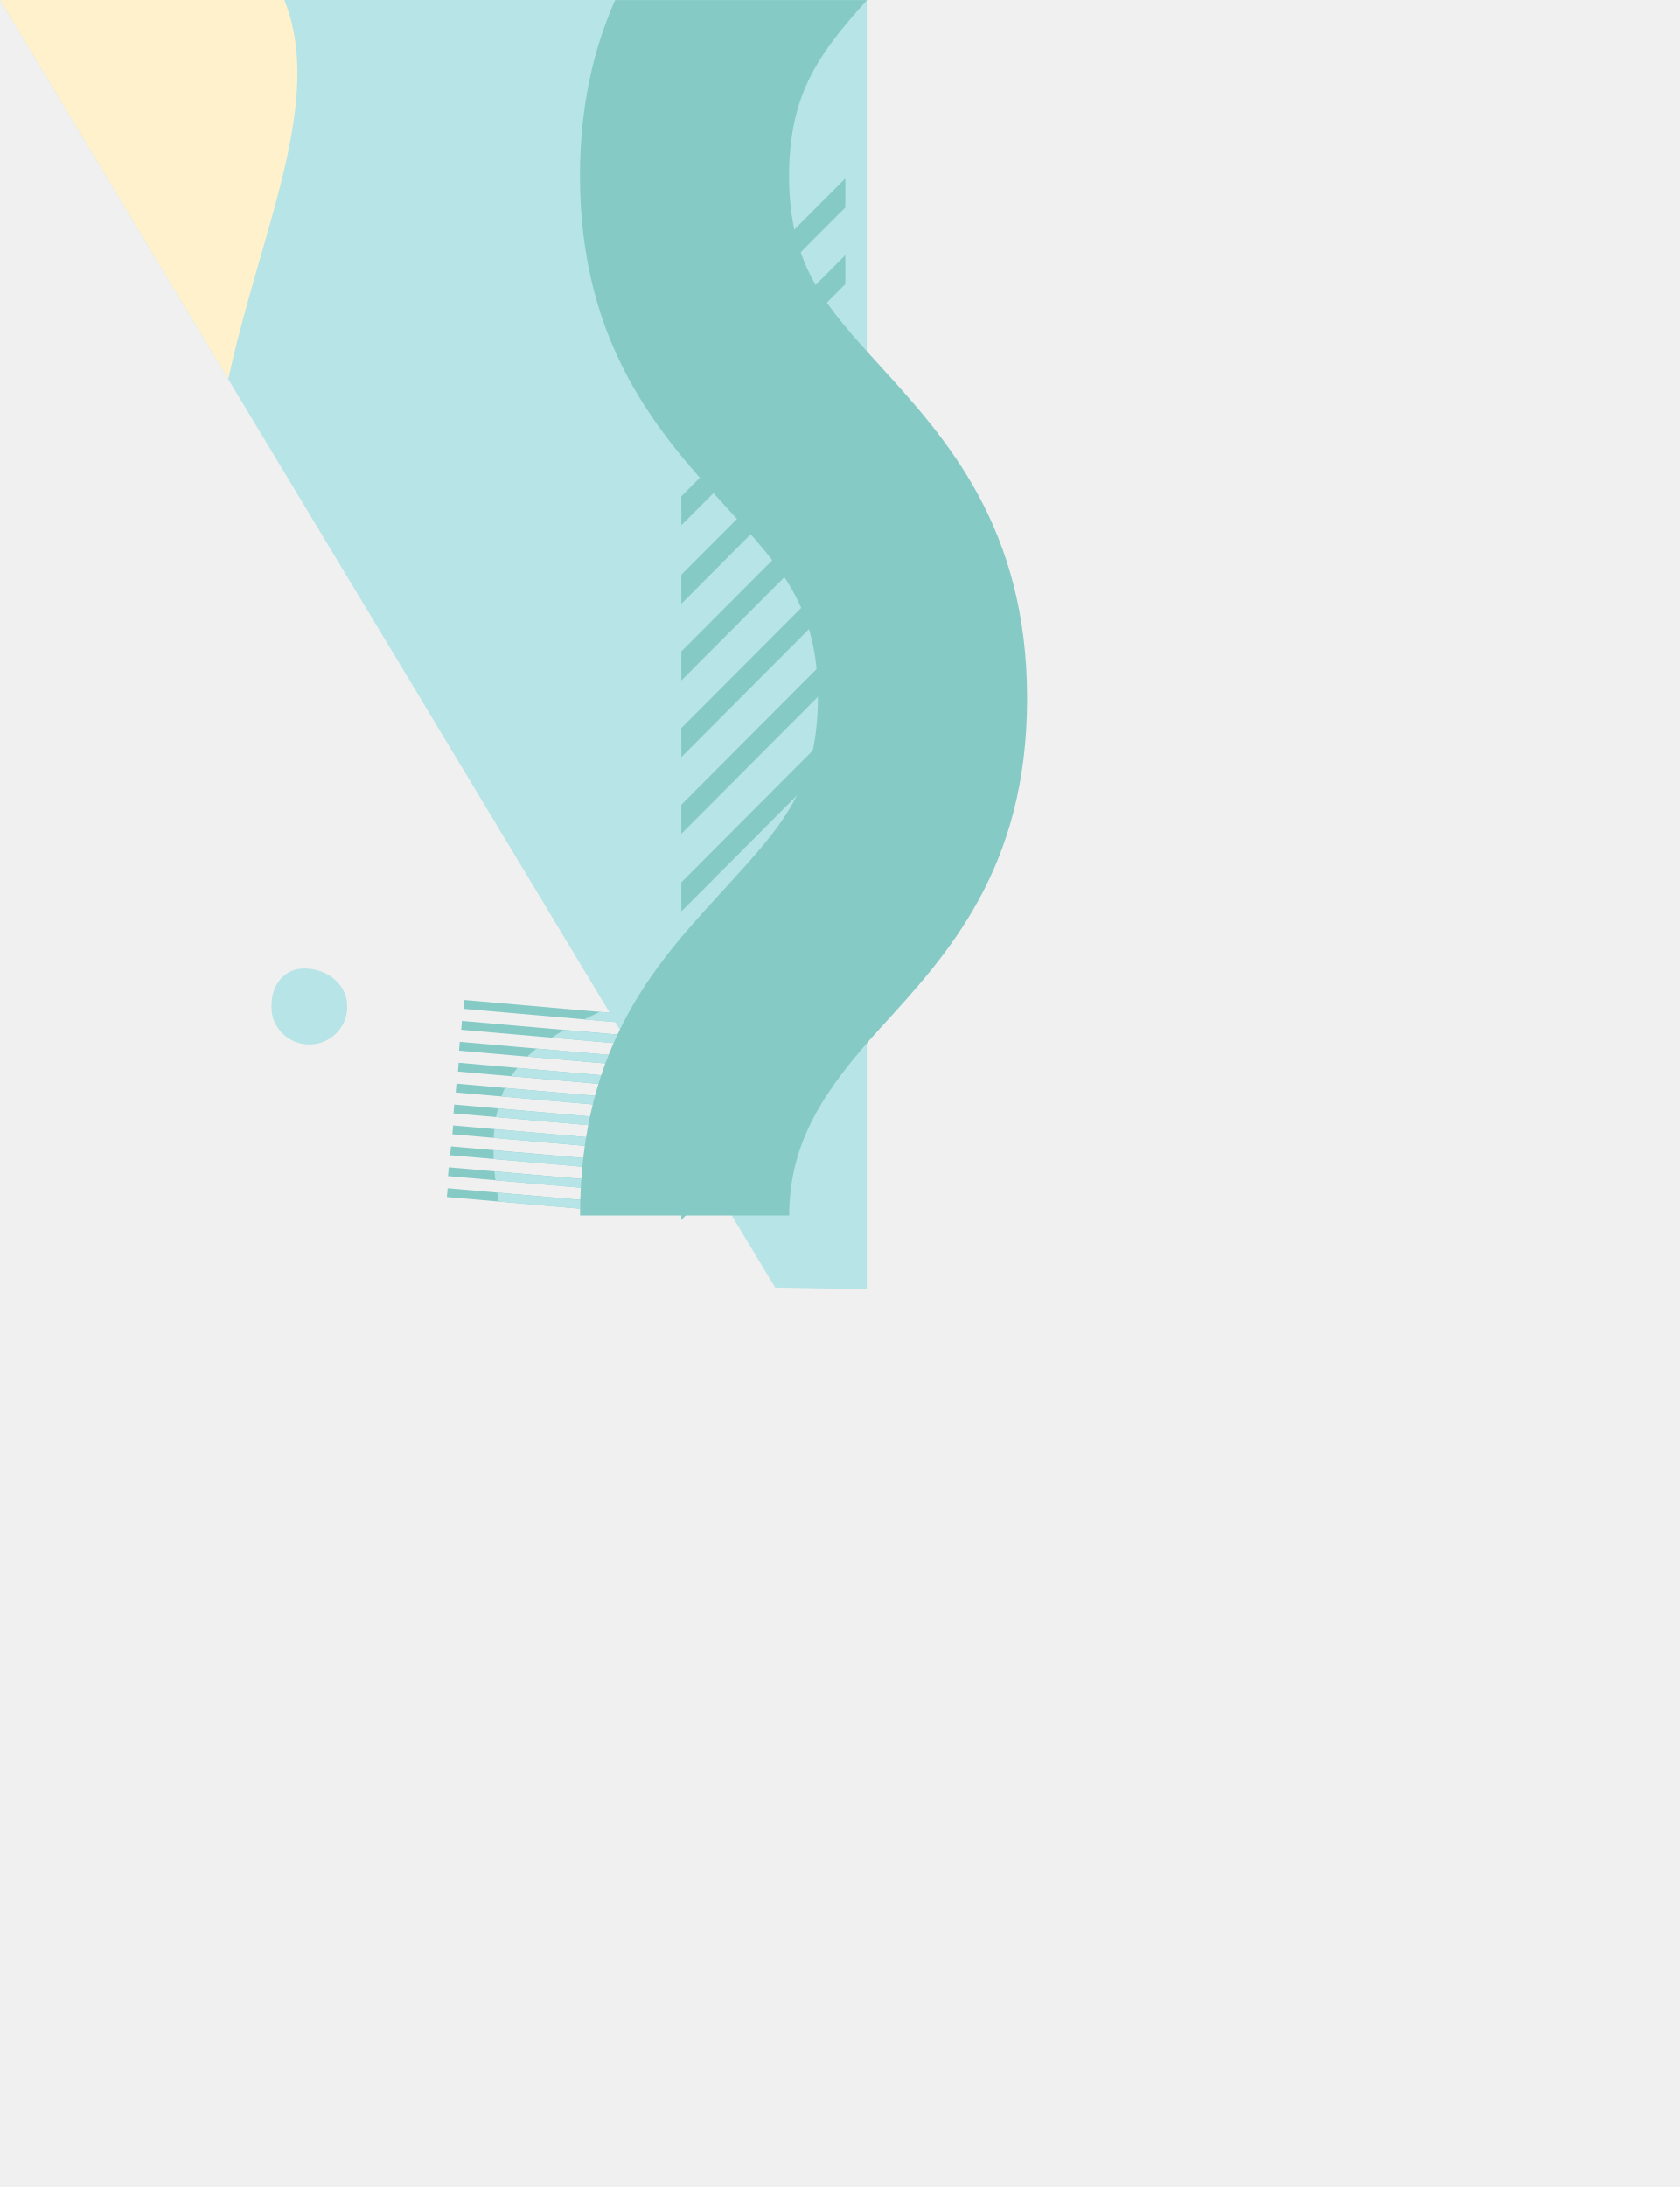
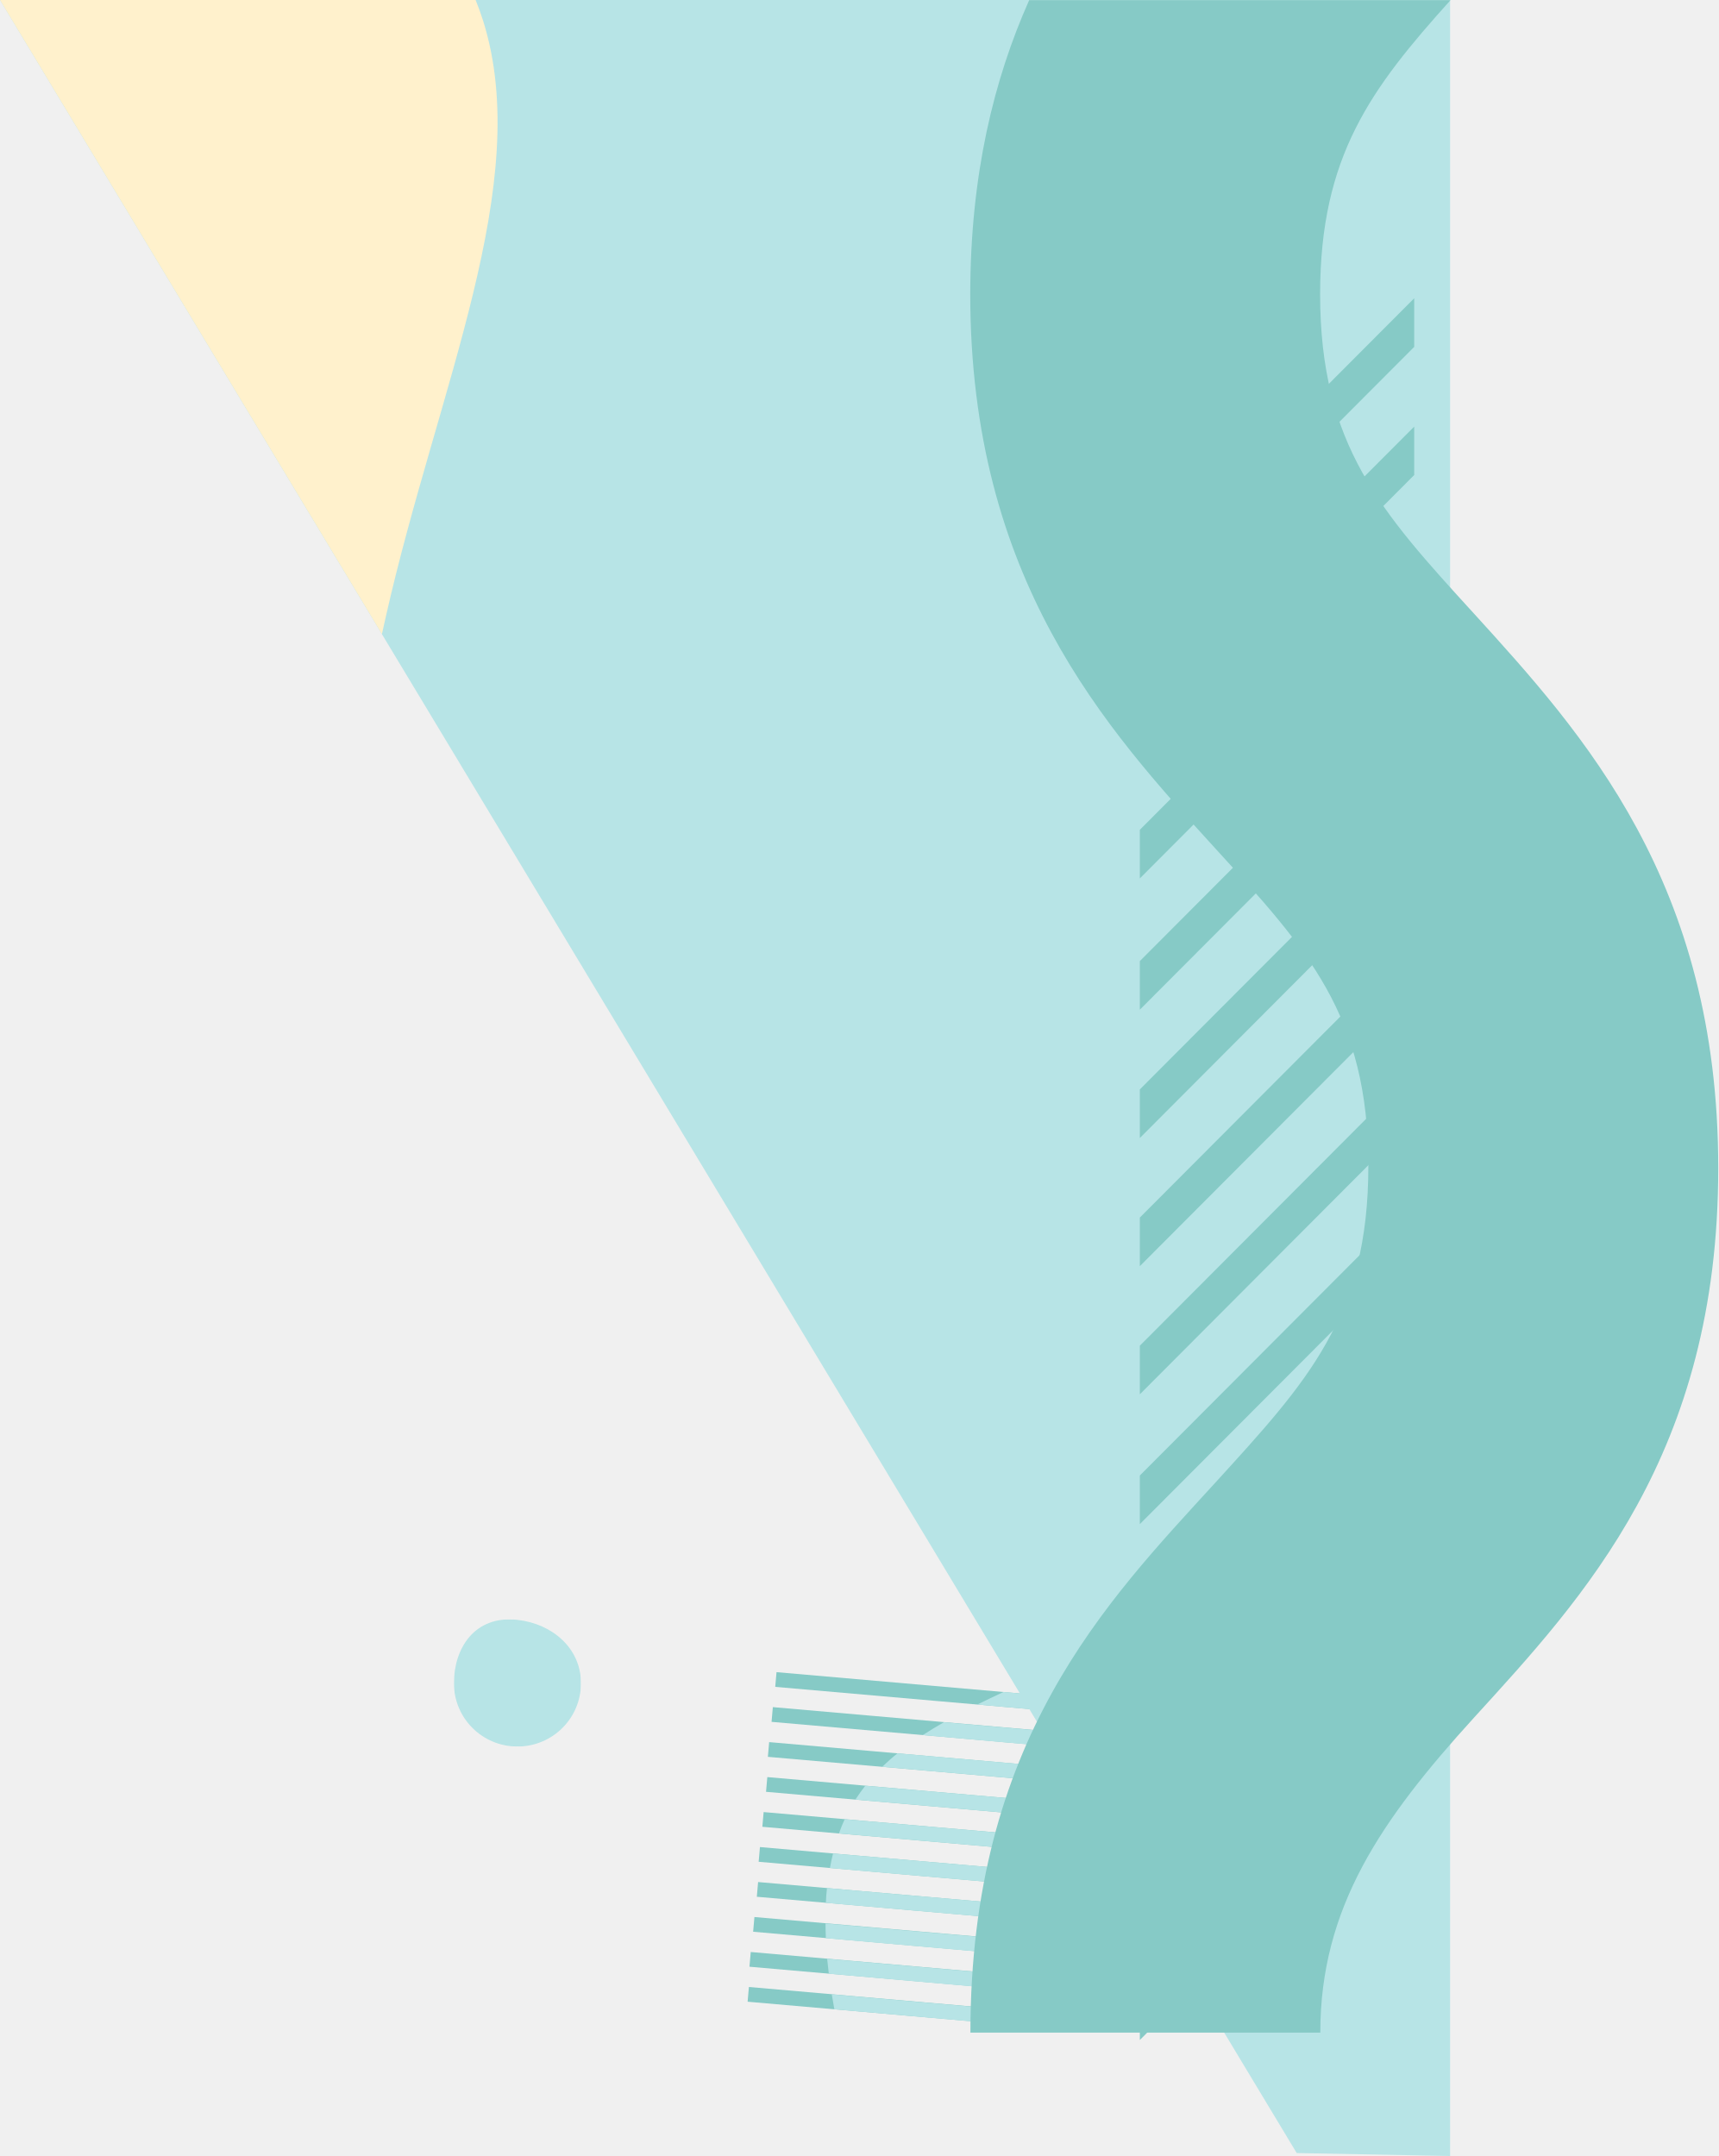
- <svg xmlns="http://www.w3.org/2000/svg" enable-background="new 0 0 1526.1 1986.3" viewBox="0 0 1526.1 1986.3">
+ <svg xmlns="http://www.w3.org/2000/svg" enable-background="new 0 0 933.1 1171" viewBox="0 0 933.1 1171">
  <mask id="a" height="946" maskUnits="userSpaceOnUse" width="149" x="618.9" y="162">
    <path clip-rule="evenodd" d="m-482.5 2465.6h-190c0-158.7 73.5-233.7 132.8-298.6 50.2-55.1 83.3-90.3 83.3-172.3s-33.1-117.7-83.4-172.7c-59.2-65-132.8-145.6-132.8-300.9.1-155.4 73.7-236.2 132.8-301.2 50.1-55.2 83.4-91.6 83.4-173.7s-33.2-118.6-83.4-173.8c-59.2-65.1-132.9-146-132.8-301.4 0-155.6 73.5-236.5 132.7-301.5 50.3-55.3 83.5-91.7 83.4-173.9l190 .1c0 155.5-73.6 236.4-132.7 301.4-50.3 55.2-83.4 91.7-83.4 173.8-.1 82.2 33.2 118.7 83.4 174 59.2 64.9 132.7 145.8 132.7 301.4 0 155.4-73.5 236.3-132.7 301.3-50.2 55.2-83.4 91.6-83.4 173.7s33.2 118.4 83.4 173.4c59.1 65 132.8 145.9 132.7 301.2.1 155.4-73.5 233.6-132.7 298.6-50.1 55.3-83.3 103.1-83.3 171.1" fill="#fff" fill-rule="evenodd" />
  </mask>
-   <mask id="b" height="69" maskUnits="userSpaceOnUse" width="69" x="246.5" y="879.6">
+   <mask id="b" height="69.1" maskUnits="userSpaceOnUse" width="69" x="246.5" y="879.5">
    <path clip-rule="evenodd" d="m-672.5 95.6h1440v1000h-1440z" fill="#fff" fill-rule="evenodd" />
  </mask>
  <g clip-rule="evenodd" fill-rule="evenodd">
    <path d="m421 916.2.7-8 179.4 15.7-.7 8zm-2 19 .7-8 179.4 15.7-.7 8zm-2 19 .7-8 179.4 15.7-.7 8zm-1 19 .7-8 179.4 15.7-.7 8zm-2 19 .7-8 179.4 15.7-.7 8zm-2 19 .7-8 179.4 15.7-.7 8zm-1 19 .7-8 179.4 15.7-.7 8zm-2 19 .7-8 179.4 15.7-.7 8zm-2 19 .7-8 179.4 15.7-.7 8zm-1 19 .7-8 179.4 15.7-.7 8z" fill="#86cac6" />
    <path d="m530.7 925.8c4.6-2.3 9.4-4.5 14.2-6.8l56.1 4.9-.7 8zm-29.6 16.6c3.7-2.4 7.5-4.7 11.5-7l86.4 7.6-.7 8zm-22 17.2c2.6-2.5 5.4-5 8.3-7.3l109.7 9.6-.7 8zm-14.6 17.8.3-.4c1.6-2.4 3.3-4.8 5.1-7.1l126.2 11-.7 8zm-8.9 18.4c.9-2.6 2-5.2 3.1-7.7l135.3 11.8-.7 8zm-4.9 18.8c.5-2.7 1-5.3 1.7-7.9l139.7 12.2-.7 8zm-2.2 18.9c.1-2.7.3-5.4.6-8l141.9 12.4-.7 8zm0 19.2c-.1-2.7-.2-5.4-.2-8l140.8 12.3-.7 8zm1.6 19.3c-.3-2.7-.6-5.4-.9-8.1l137.8 12.1-.7 8zm3 19.3c-.5-2.7-.9-5.5-1.4-8.1l134.4 11.8-.7 8z" fill="#b7e4e6" />
    <path d="m0 0 704.2 1169.4 83.3 1.6v-1171z" fill="#b7e4e6" />
    <path d="m768 932.2v26.4l-149 149.4v-26.4zm0-71.3v26.4l-149 149.4v-26.4zm0-69.6v26.4l-149 149.4v-26.4zm0-69.7v26.4l-149 149.4v-26.4zm0-69.6v26.4l-149 149.4v-26.4zm0-70.5v26.4l-149 149.4v-26.4zm0-69.6v26.4l-149 149.4v-26.4zm0-69.6v26.4l-149 149.4v-26.4zm0-69.7v26.4l-149 149.4v-26.4zm0-71.3v26.4l-149 149.4v-26.4zm0-69.6v26.3l-149 149.5v-26.4zm0-69.7v26.4l-149 149.4v-26.4z" fill="#86cac6" />
    <path d="m767.9 932.2v26.4l-149 149.4v-26.4zm0-71.3v26.4l-149 149.4v-26.4zm0-69.6v26.4l-149 149.4v-26.4zm0-69.7v26.4l-149 149.4v-26.4zm0-69.6v26.4l-149 149.4v-26.4zm0-70.5v26.4l-149 149.4v-26.4zm0-69.6v26.4l-149 149.4v-26.4zm0-69.6v26.4l-149 149.4v-26.4zm0-69.7v26.4l-149 149.4v-26.4zm0-71.3v26.4l-149 149.4v-26.4zm0-69.6v26.3l-149 149.4v-26.4zm0-69.7v26.4l-149 149.4v-26.4z" fill="#10a5ac" mask="url(#a)" />
    <path d="m258.3 0c1.5 3.8 2.9 7.6 4.1 11.4 27.6 88.2-24.7 199.1-52.8 323.2-.7 3.3-1.5 6.5-2.2 9.8l-207.4-344.4z" fill="#fff1cc" />
    <path d="m281 879.8c18.9 2.1 34.5 15.4 34.5 34.4s-15.4 34.4-34.5 34.4-34.5-15.4-34.5-34.4 11.3-37 34.5-34.4" fill="#b7e4e6" mask="url(#b)" />
    <path d="m716.9 159.8c0-75 27.7-111.8 70.8-159.7h-228.8c-19.2 43.1-31.9 94.8-32 159.5 0 155.3 73.6 235.9 132.8 300.9 50.2 55 83.4 90.7 83.4 172.7s-33.1 117.2-83.3 172.3c-59.3 64.9-132.8 139.9-132.8 298.5h190c0-68 33.2-115.8 83.4-171 59.2-65 132.8-143.1 132.7-298.6.1-155.3-73.6-236.2-132.7-301.2-50.3-55.1-83.5-91.4-83.5-173.4z" fill="#86cac6" />
  </g>
</svg>
